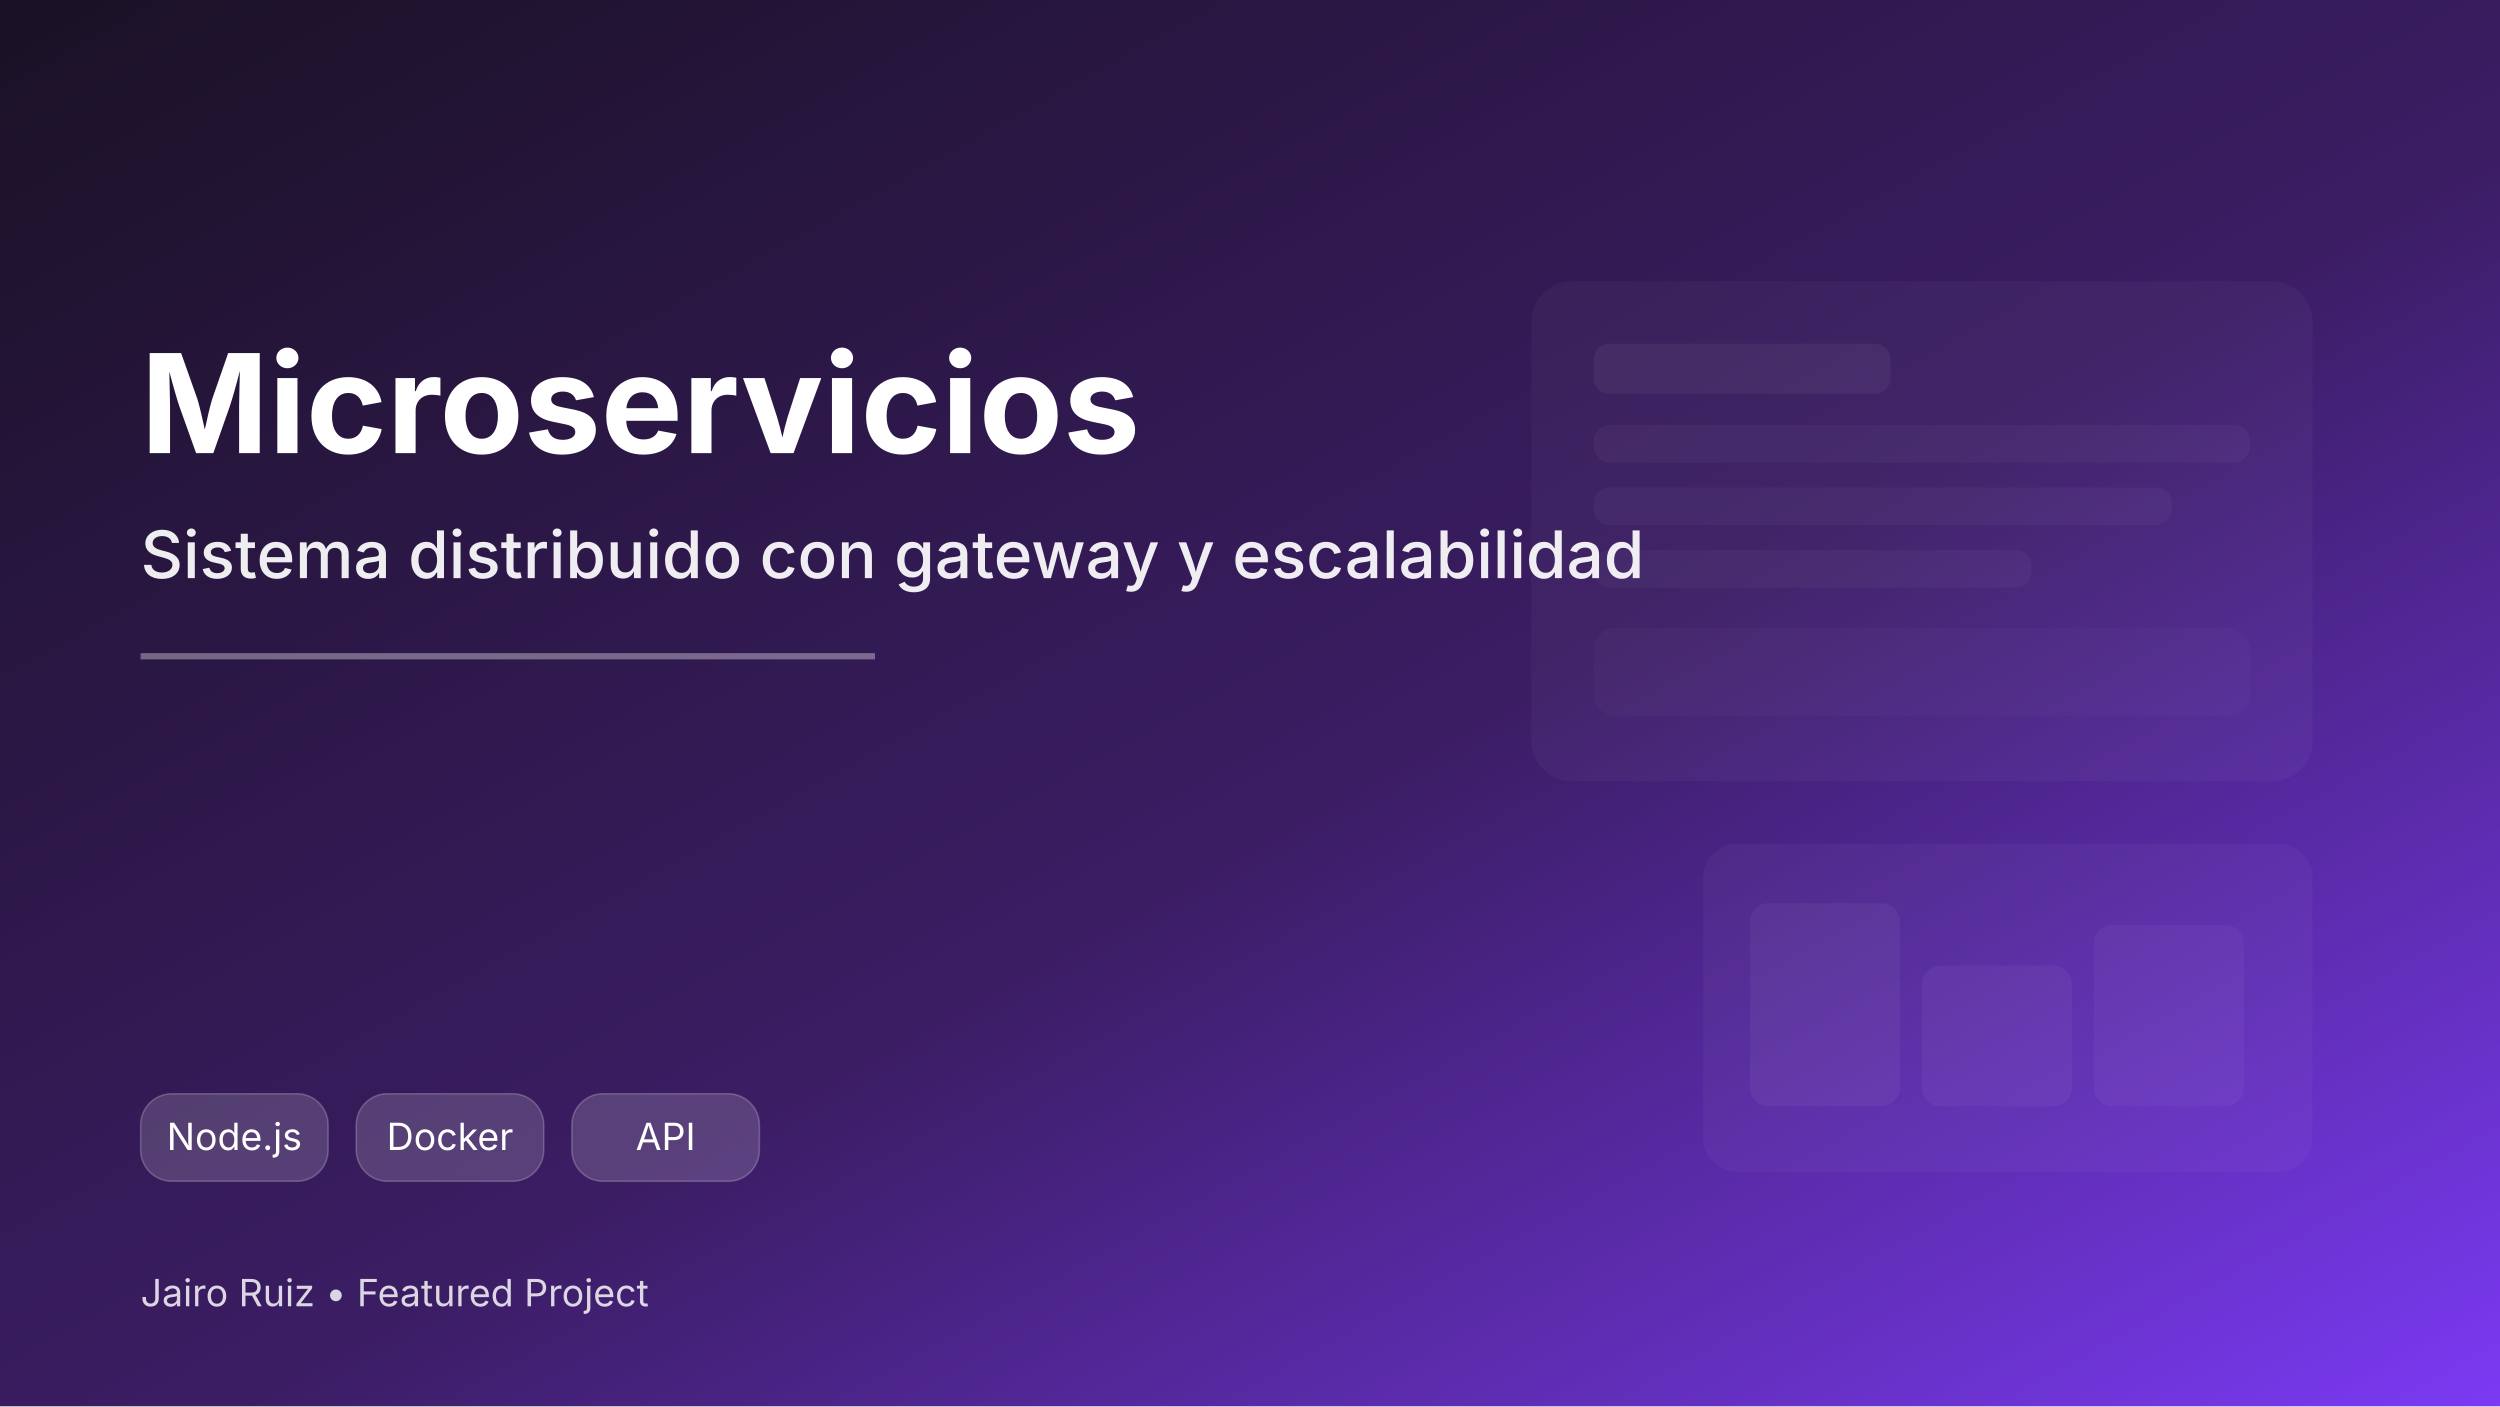
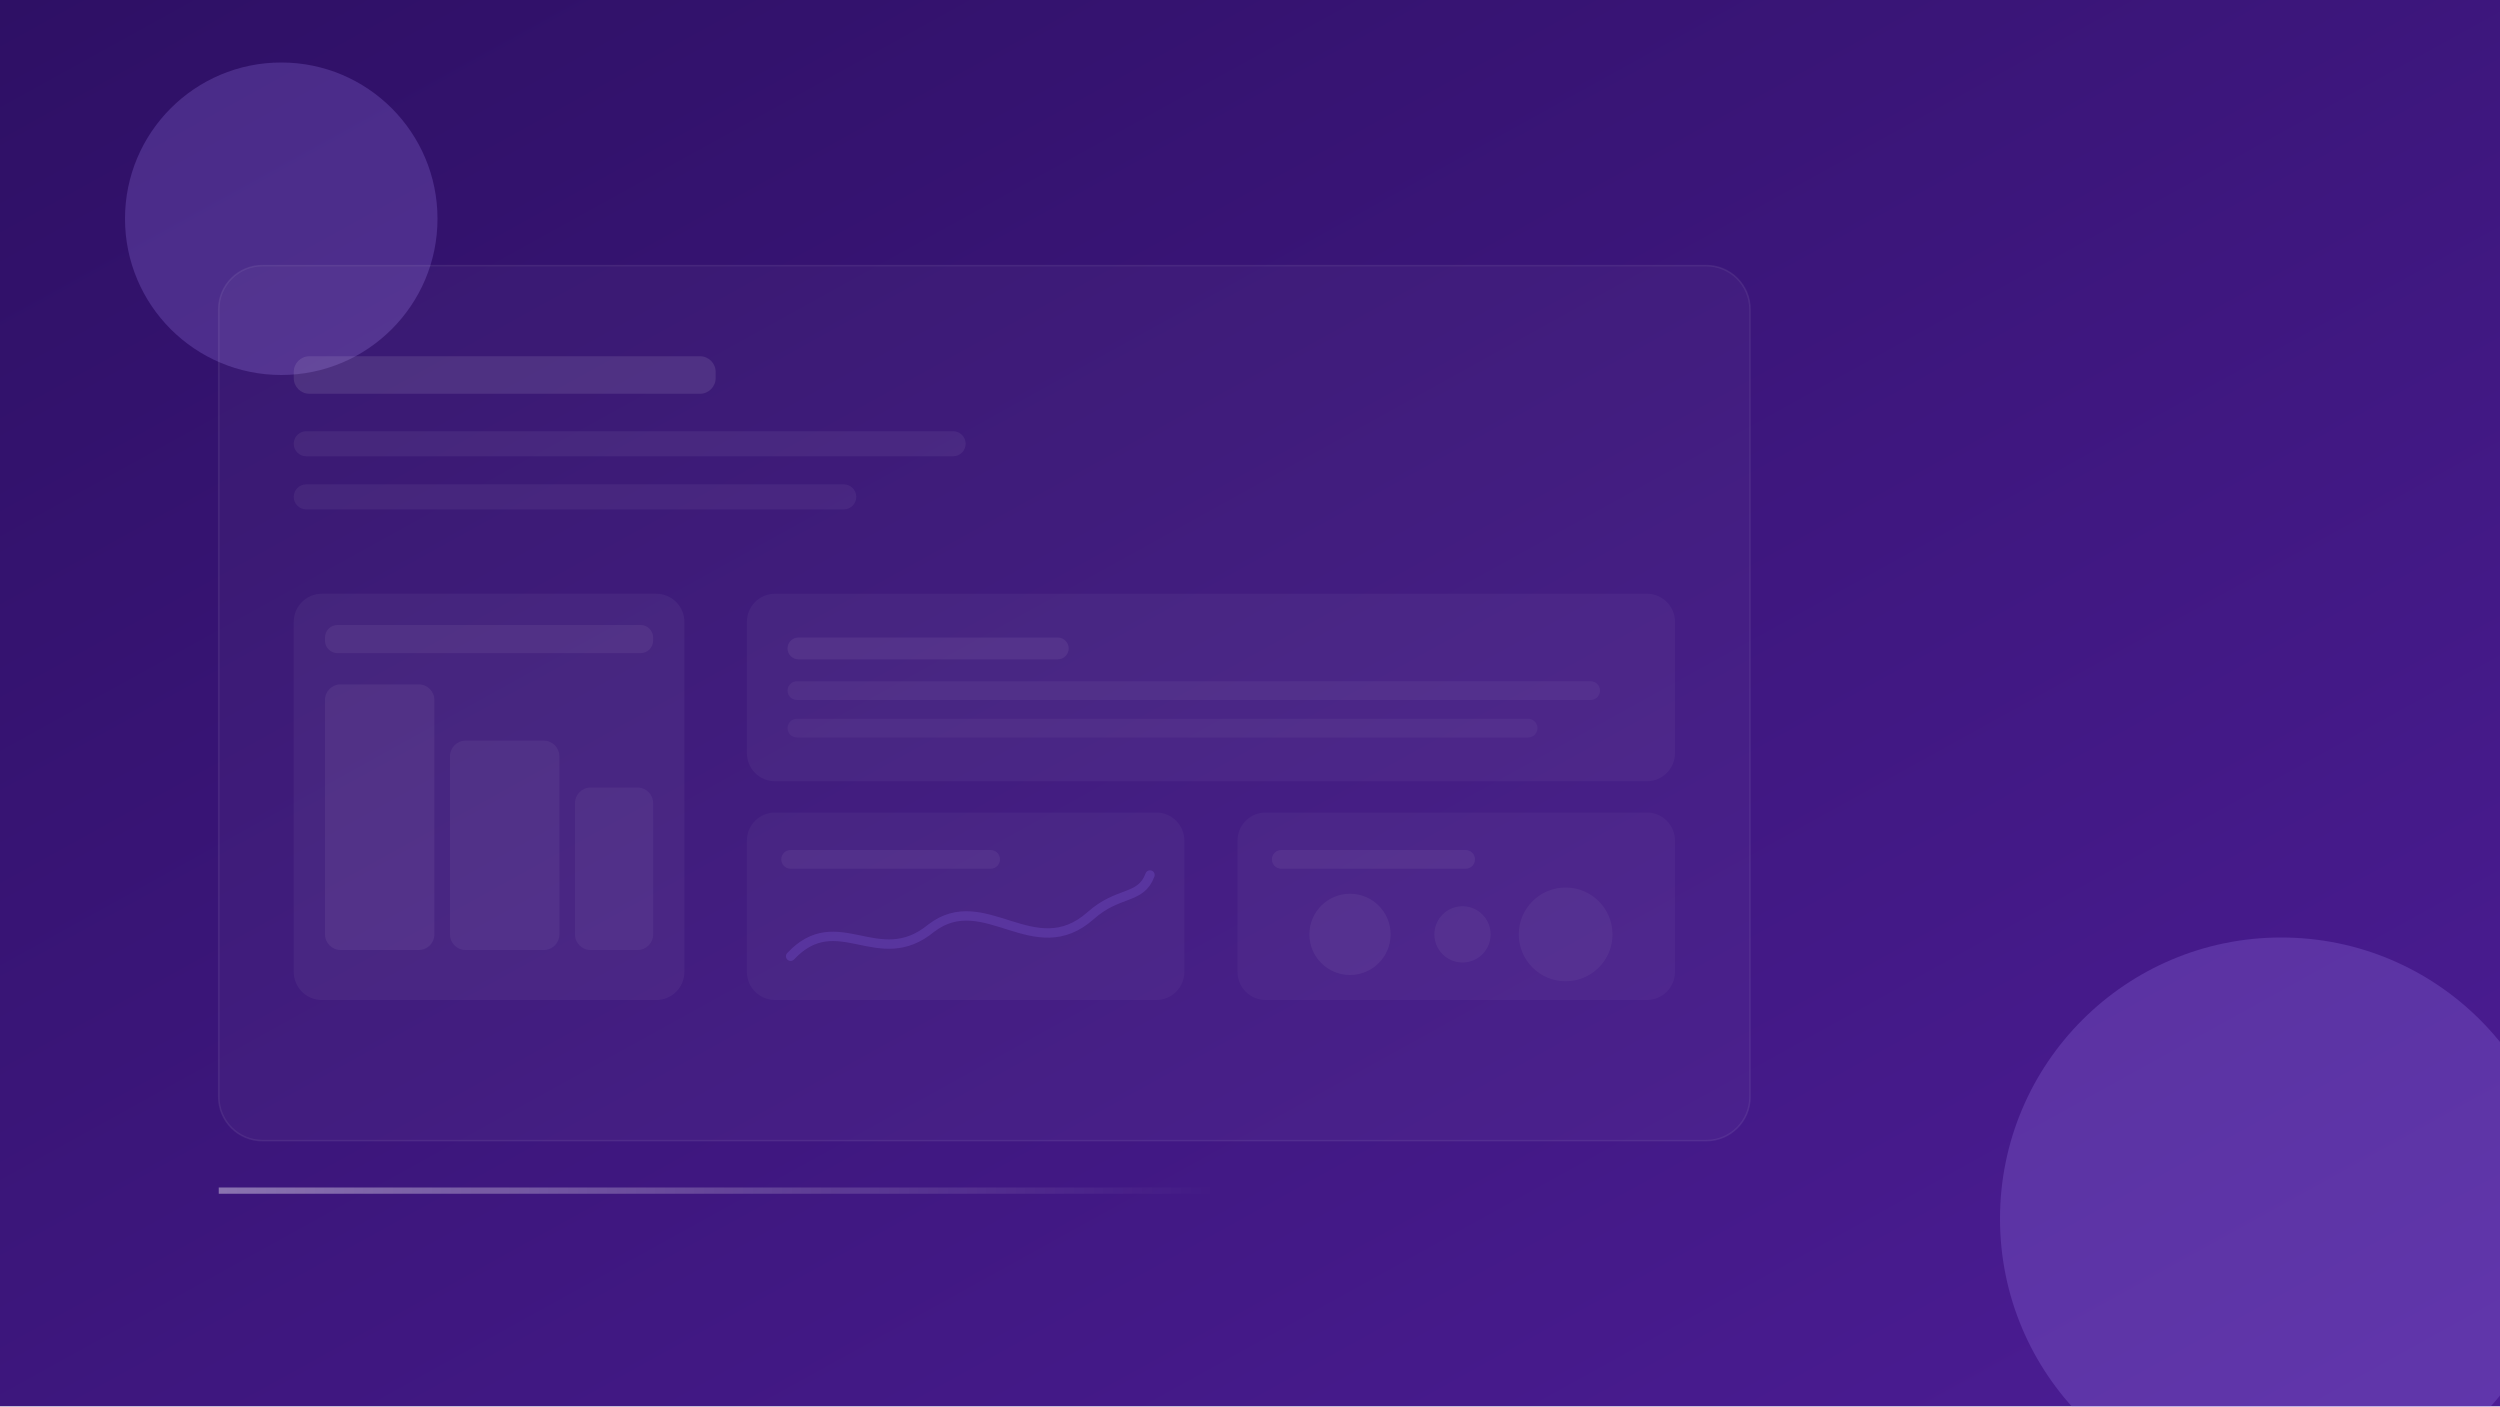
- <svg xmlns="http://www.w3.org/2000/svg" width="1600" height="900" viewBox="0 0 1600 900" role="img" aria-label="Microservicios">
+ <svg xmlns="http://www.w3.org/2000/svg" width="1600" height="900" viewBox="0 0 1600 900" role="img" aria-label="Project cover">
  <defs>
    <linearGradient id="bg" x1="0" y1="0" x2="1" y2="1">
-       <stop offset="0%" stop-color="#1a1125" />
-       <stop offset="55%" stop-color="#3b1d64" />
-       <stop offset="100%" stop-color="#7b3af3" />
+       <stop offset="0%" stop-color="#2e1065" />
+       <stop offset="100%" stop-color="#4c1d95" />
    </linearGradient>
-     <radialGradient id="glow1" cx="0" cy="0" r="1" gradientTransform="translate(1250 180) rotate(90) scale(240 400)">
-       <stop offset="0%" stop-color="rgba(255,255,255,0.32)" />
-       <stop offset="100%" stop-color="rgba(255,255,255,0)" />
-     </radialGradient>
-     <radialGradient id="glow2" cx="0" cy="0" r="1" gradientTransform="translate(300 820) rotate(90) scale(260 440)">
-       <stop offset="0%" stop-color="rgba(255,255,255,0.22)" />
-       <stop offset="100%" stop-color="rgba(255,255,255,0)" />
-     </radialGradient>
+     <linearGradient id="line" x1="0" y1="0" x2="1" y2="0">
+       <stop offset="0%" stop-color="rgba(255,255,255,0.4)" />
+       <stop offset="100%" stop-color="rgba(255,255,255,0.0)" />
+     </linearGradient>
  </defs>
  <rect width="1600" height="900" fill="url(#bg)" />
-   <rect width="1600" height="900" fill="url(#glow1)" />
-   <rect width="1600" height="900" fill="url(#glow2)" />
  <g opacity="0.22">
-     <rect x="980" y="180" width="500" height="320" rx="26" fill="rgba(255,255,255,0.14)" />
-     <rect x="1020" y="220" width="190" height="32" rx="10" fill="rgba(255,255,255,0.24)" />
-     <rect x="1020" y="272" width="420" height="24" rx="10" fill="rgba(255,255,255,0.18)" />
-     <rect x="1020" y="312" width="370" height="24" rx="10" fill="rgba(255,255,255,0.18)" />
-     <rect x="1020" y="352" width="280" height="24" rx="10" fill="rgba(255,255,255,0.18)" />
-     <rect x="1020" y="402" width="420" height="56" rx="14" fill="rgba(255,255,255,0.12)" />
-     <rect x="1090" y="540" width="390" height="210" rx="22" fill="rgba(255,255,255,0.14)" />
-     <rect x="1120" y="578" width="96" height="130" rx="12" fill="rgba(255,255,255,0.24)" />
-     <rect x="1230" y="618" width="96" height="90" rx="12" fill="rgba(255,255,255,0.22)" />
-     <rect x="1340" y="592" width="96" height="116" rx="12" fill="rgba(255,255,255,0.20)" />
+     <circle cx="180" cy="140" r="100" fill="#a78bfa" />
+     <circle cx="1460" cy="780" r="180" fill="#a78bfa" />
  </g>
-   <text x="90" y="290" font-family="Inter,Segoe UI,Arial,sans-serif" font-size="88" font-weight="700" fill="white">Microservicios</text>
-   <text x="90" y="370" font-family="Inter,Segoe UI,Arial,sans-serif" font-size="42" font-weight="500" fill="rgba(255,255,255,0.92)">Sistema distribuido con gateway y escalabilidad</text>
-   <line x1="90" y1="420" x2="560" y2="420" stroke="rgba(255,255,255,0.35)" stroke-width="4" />
-   <g transform="translate(90,700)">
-     <rect rx="20" ry="20" width="120" height="56" fill="rgba(255,255,255,0.16)" stroke="rgba(255,255,255,0.22)" />
-     <text x="60.0" y="36" text-anchor="middle" font-family="Inter,Segoe UI,Arial,sans-serif" font-size="24" fill="white">Node.js</text>
+   <g opacity="0.26" transform="translate(140 170)">
+     <rect width="980" height="560" rx="28" fill="rgba(255,255,255,0.12)" stroke="rgba(255,255,255,0.28)" />
+     <rect x="48" y="58" width="270" height="24" rx="10" fill="rgba(255,255,255,0.42)" />
+     <rect x="48" y="106" width="430" height="16" rx="8" fill="rgba(255,255,255,0.25)" />
+     <rect x="48" y="140" width="360" height="16" rx="8" fill="rgba(255,255,255,0.22)" />
+     <g transform="translate(48 210)">
+       <rect width="250" height="260" rx="18" fill="rgba(255,255,255,0.18)" />
+       <rect x="20" y="20" width="210" height="18" rx="8" fill="rgba(255,255,255,0.28)" />
+       <rect x="20" y="58" width="70" height="170" rx="10" fill="rgba(255,255,255,0.28)" />
+       <rect x="100" y="94" width="70" height="134" rx="10" fill="rgba(255,255,255,0.24)" />
+       <rect x="180" y="124" width="50" height="104" rx="10" fill="rgba(255,255,255,0.22)" />
+     </g>
+     <g transform="translate(338 210)">
+       <rect width="594" height="120" rx="18" fill="rgba(255,255,255,0.16)" />
+       <rect x="26" y="28" width="180" height="14" rx="7" fill="rgba(255,255,255,0.3)" />
+       <rect x="26" y="56" width="520" height="12" rx="6" fill="rgba(255,255,255,0.22)" />
+       <rect x="26" y="80" width="480" height="12" rx="6" fill="rgba(255,255,255,0.18)" />
+     </g>
+     <g transform="translate(338 350)">
+       <rect width="280" height="120" rx="18" fill="rgba(255,255,255,0.14)" />
+       <rect x="22" y="24" width="140" height="12" rx="6" fill="rgba(255,255,255,0.26)" />
+       <path d="M28 92 C58 60, 84 102, 118 74 C152 48, 184 98, 220 66 C238 50, 252 56, 258 40" fill="none" stroke="#a78bfa" stroke-width="6" stroke-linecap="round" />
+     </g>
+     <g transform="translate(652 350)">
+       <rect width="280" height="120" rx="18" fill="rgba(255,255,255,0.14)" />
+       <rect x="22" y="24" width="130" height="12" rx="6" fill="rgba(255,255,255,0.26)" />
+       <circle cx="72" cy="78" r="26" fill="rgba(255,255,255,0.24)" />
+       <circle cx="144" cy="78" r="18" fill="rgba(255,255,255,0.22)" />
+       <circle cx="210" cy="78" r="30" fill="rgba(255,255,255,0.2)" />
+     </g>
  </g>
-   <g transform="translate(228,700)">
-     <rect rx="20" ry="20" width="120" height="56" fill="rgba(255,255,255,0.16)" stroke="rgba(255,255,255,0.22)" />
-     <text x="60.0" y="36" text-anchor="middle" font-family="Inter,Segoe UI,Arial,sans-serif" font-size="24" fill="white">Docker</text>
-   </g>
-   <g transform="translate(366,700)">
-     <rect rx="20" ry="20" width="120" height="56" fill="rgba(255,255,255,0.16)" stroke="rgba(255,255,255,0.22)" />
-     <text x="60.0" y="36" text-anchor="middle" font-family="Inter,Segoe UI,Arial,sans-serif" font-size="24" fill="white">API</text>
-   </g>
-   <text x="90" y="836" font-family="Inter,Segoe UI,Arial,sans-serif" font-size="24" fill="rgba(255,255,255,0.82)">Jairo Ruiz • Featured Project</text>
+   <rect x="140" y="760" width="640" height="4" fill="url(#line)" />
</svg>
